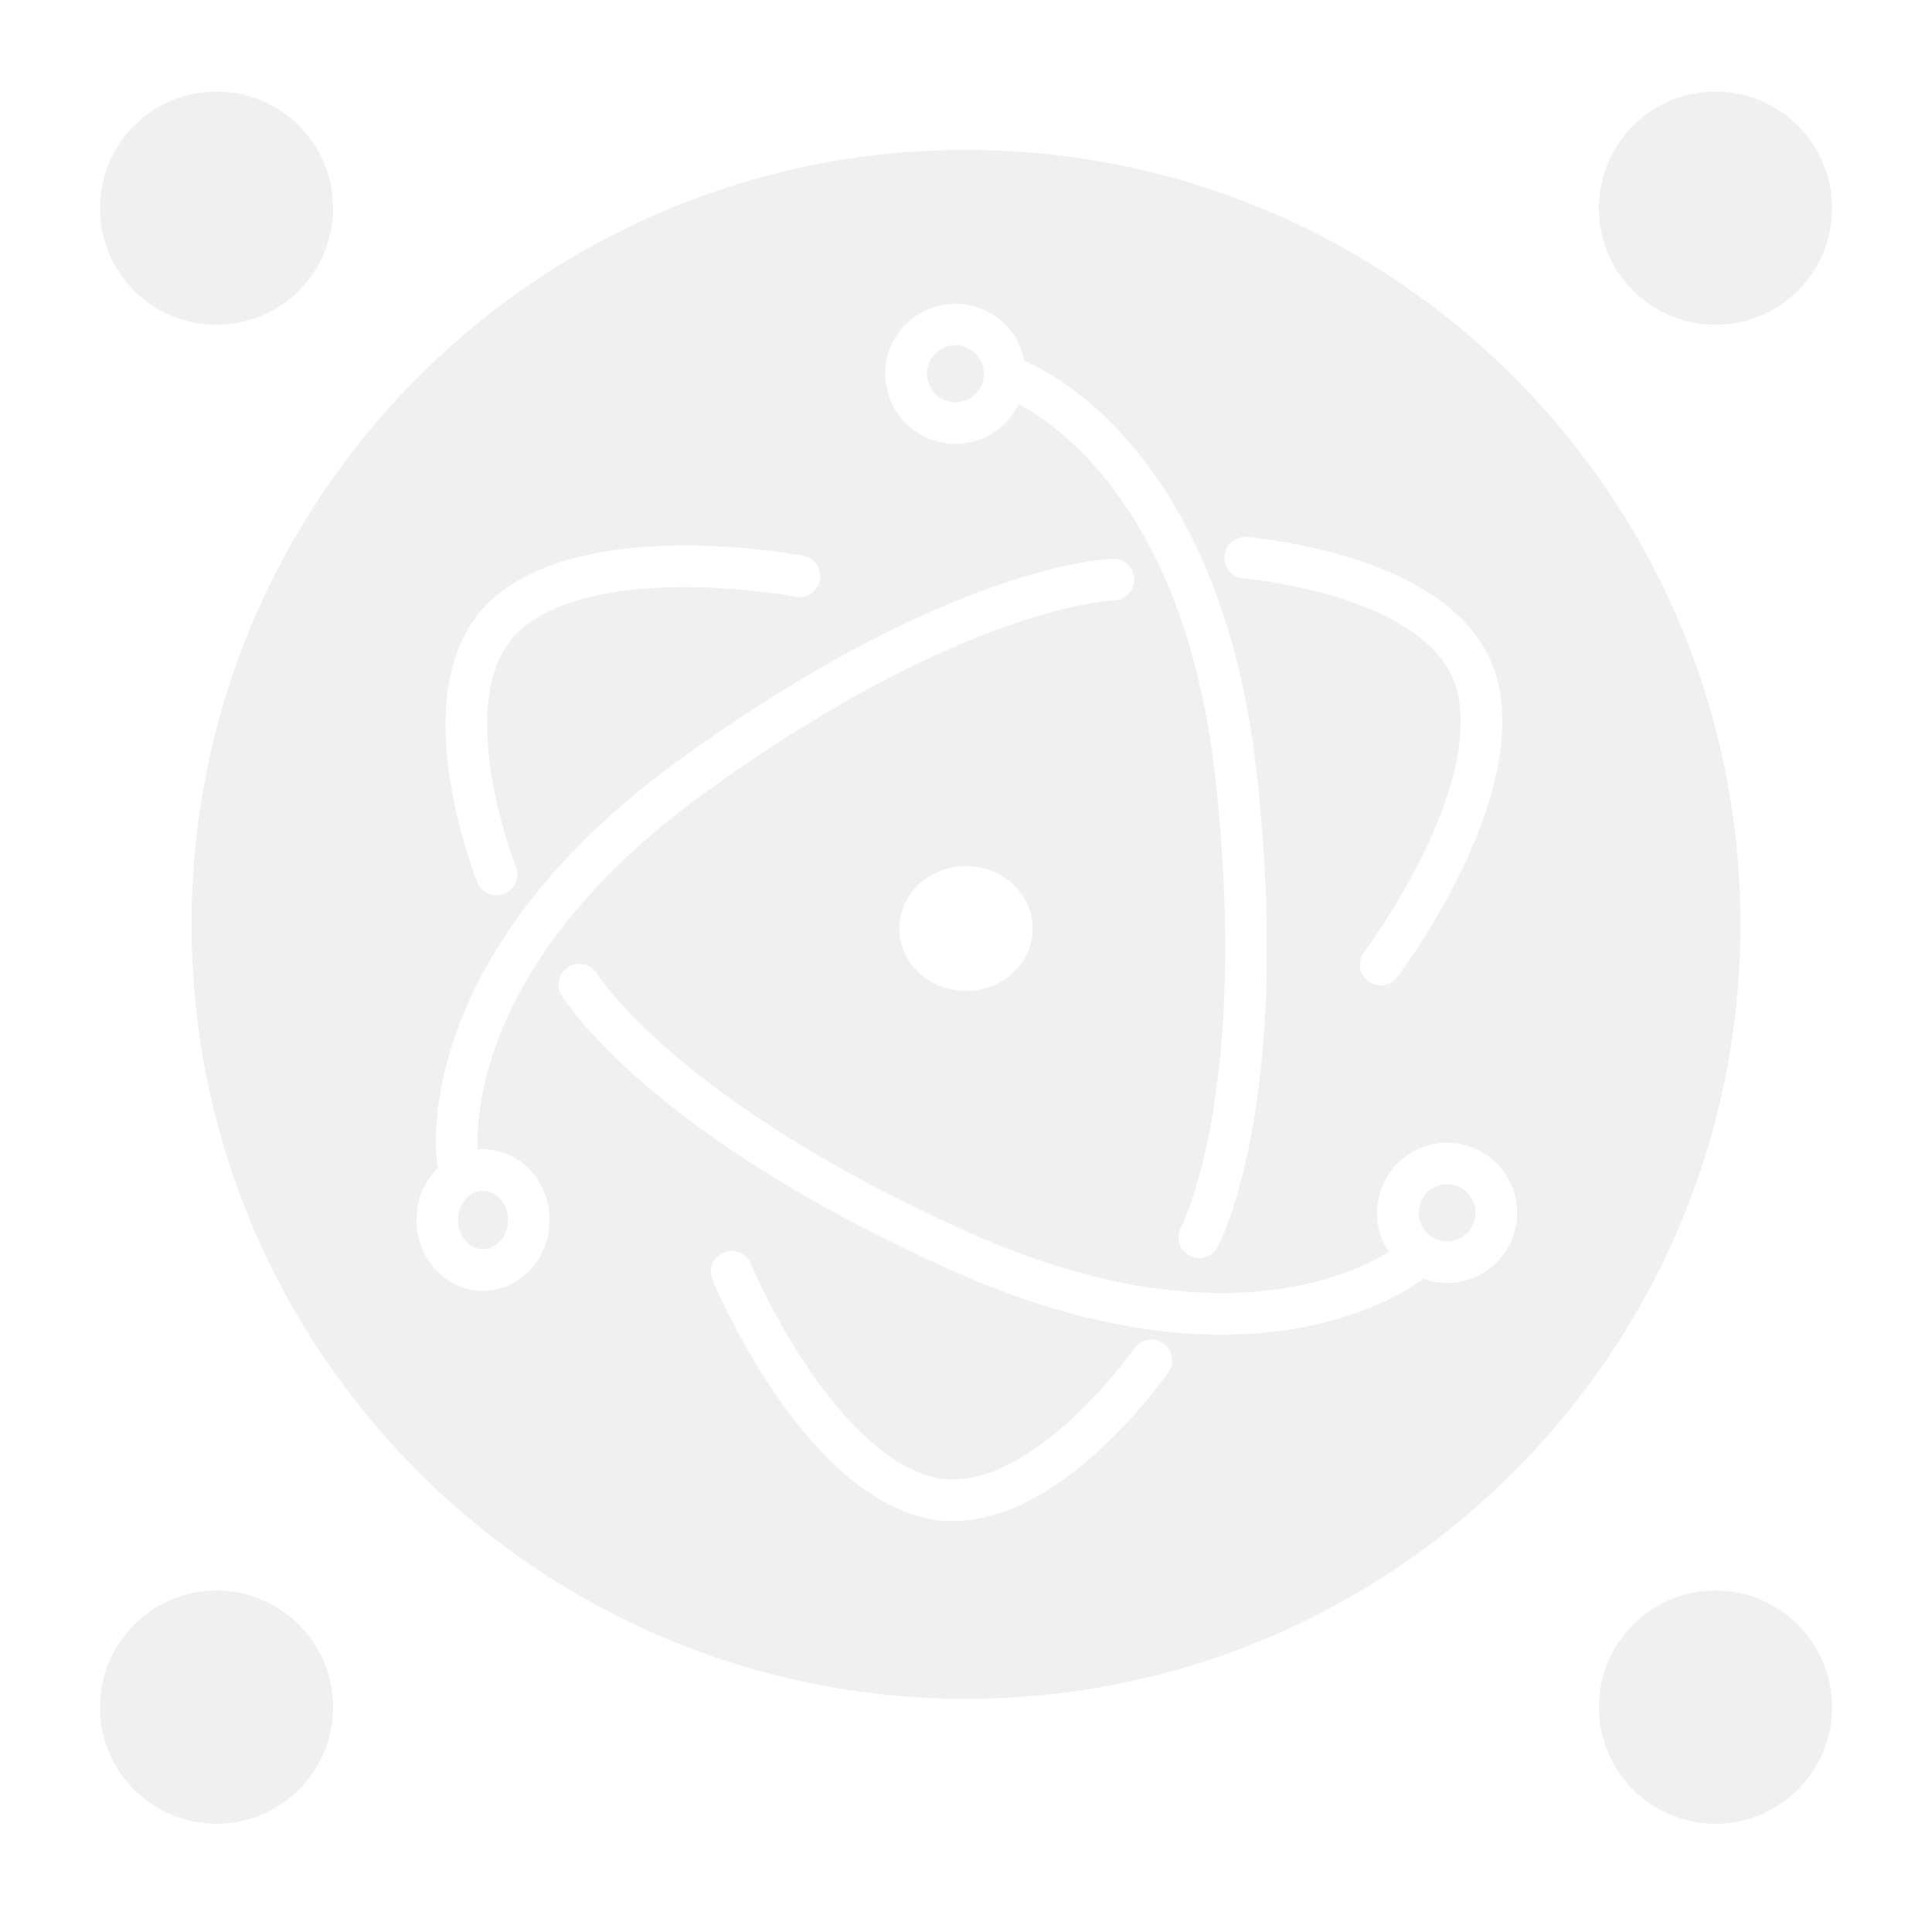
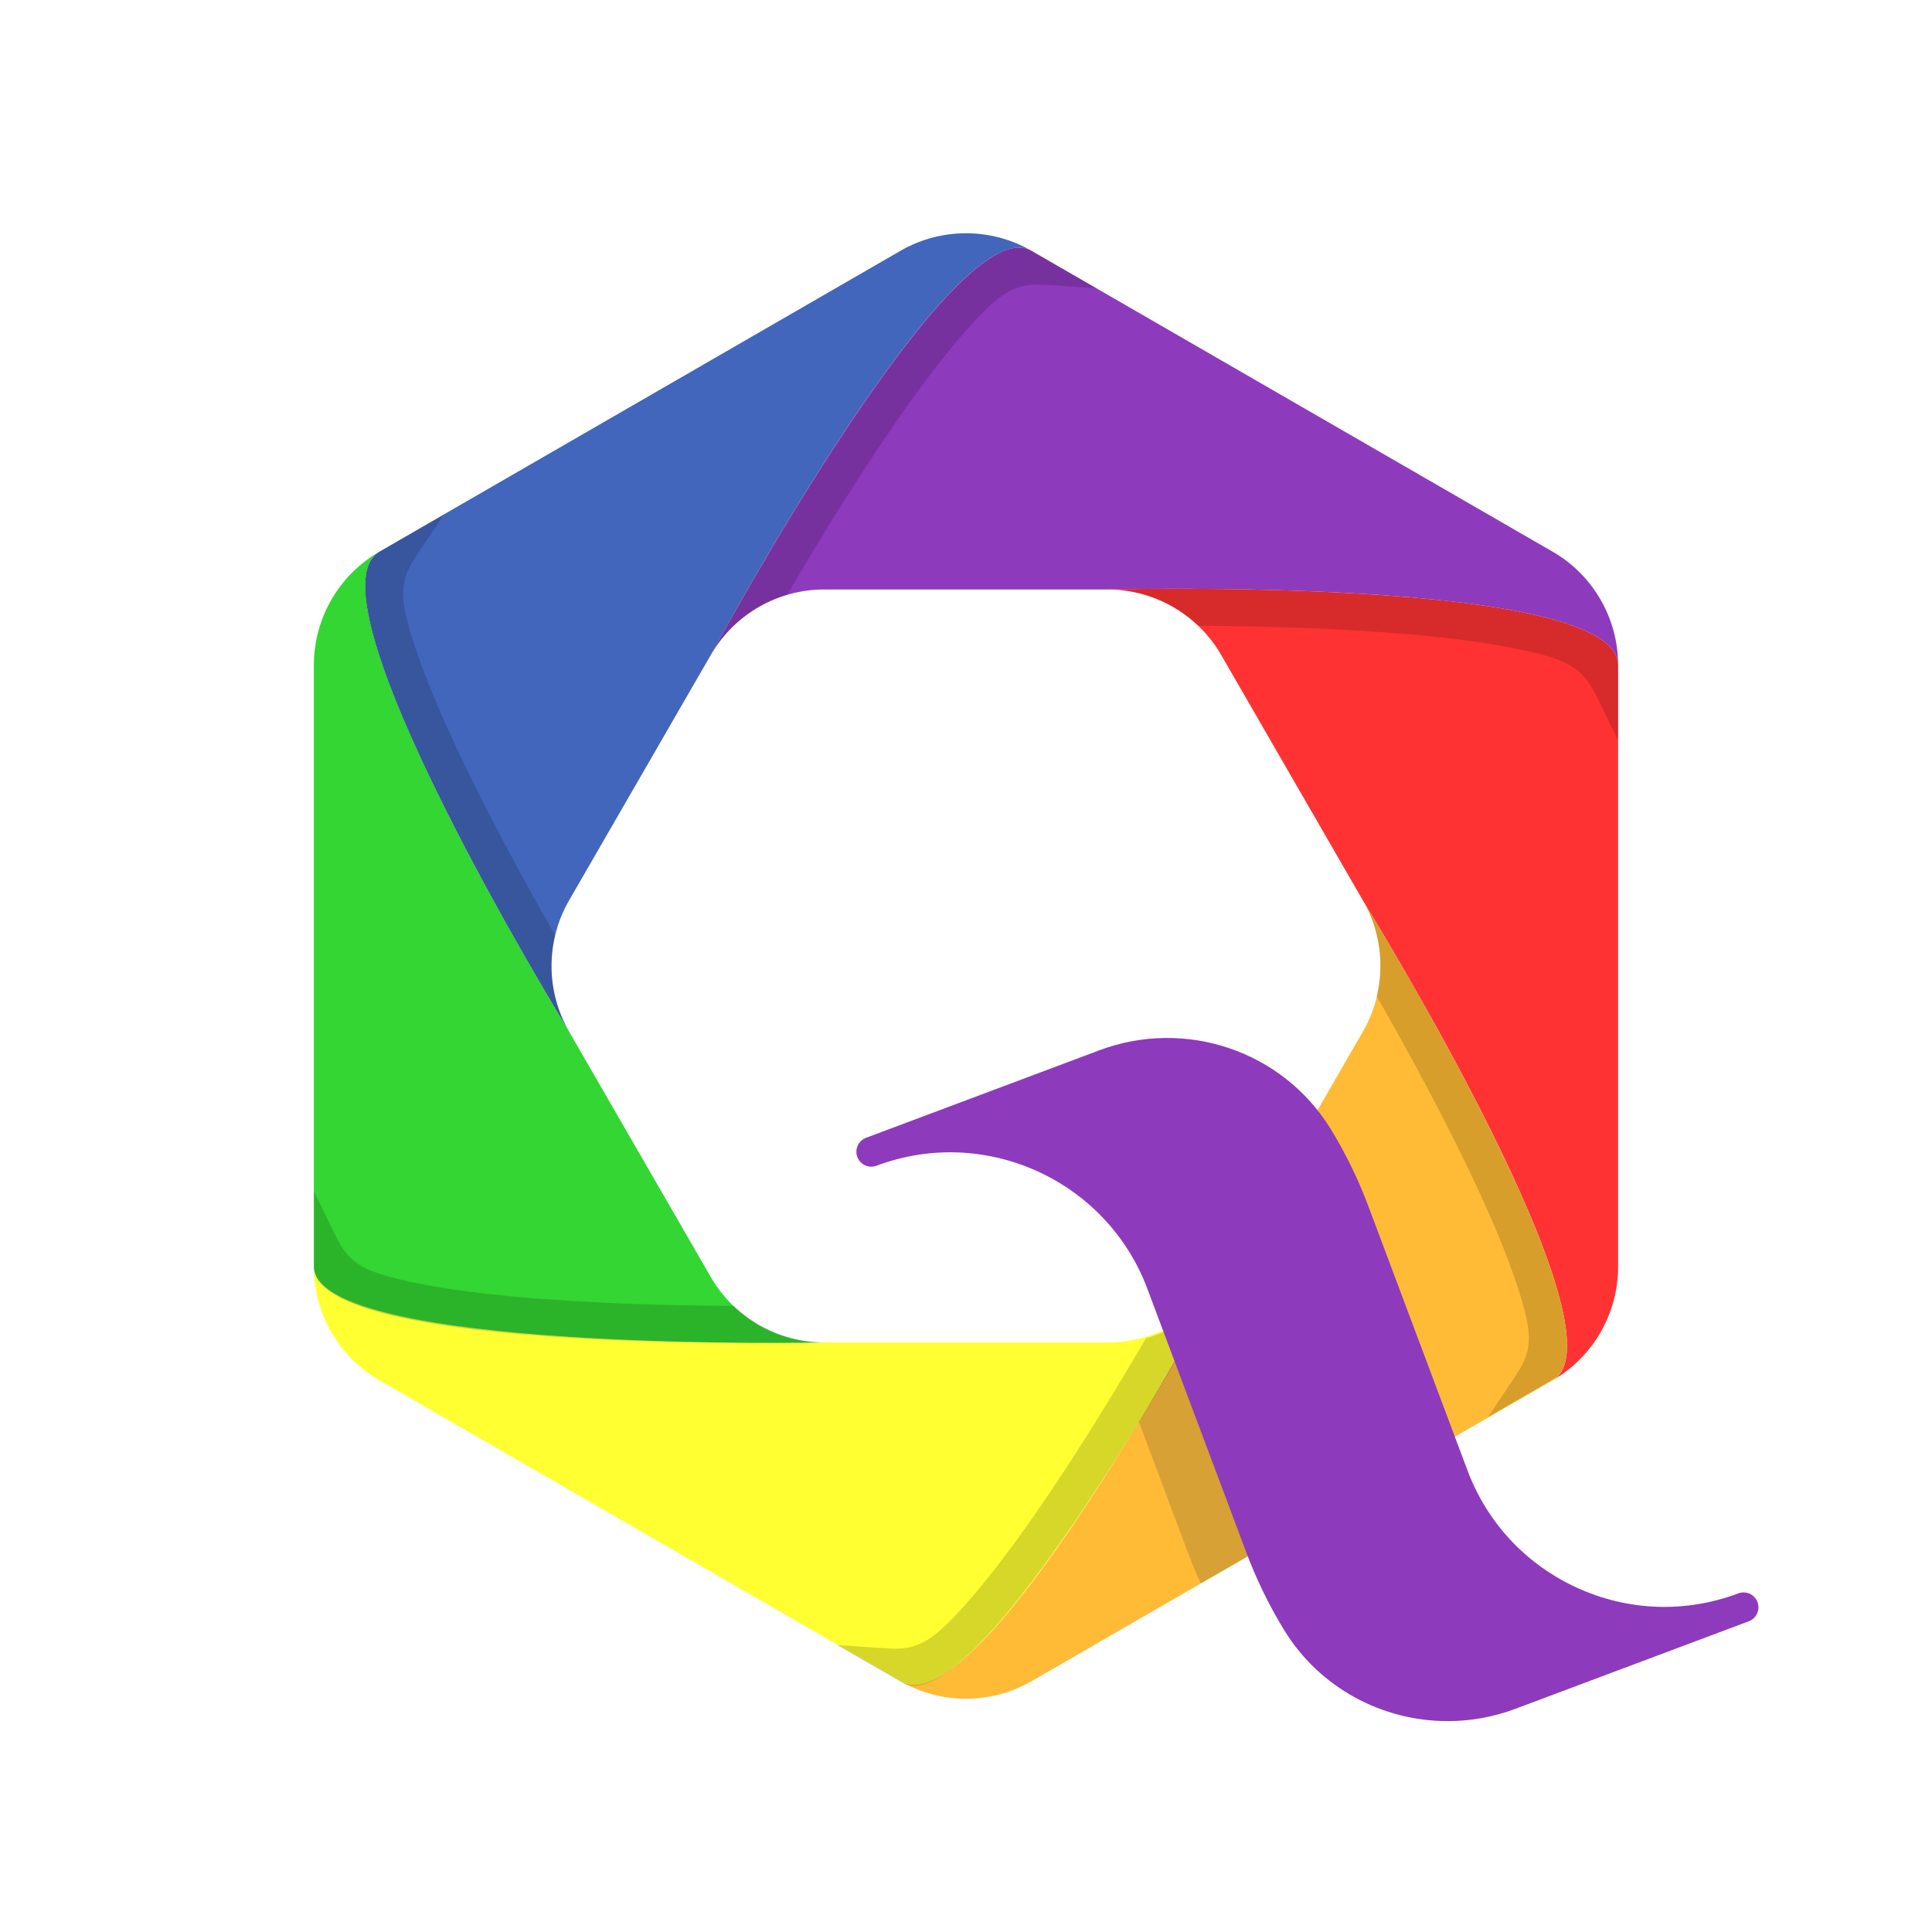
- <svg xmlns="http://www.w3.org/2000/svg" width="232" height="232" viewBox="0 0 232 232" fill="none">
-   <g filter="url(#filter0_b)">
-     <path d="M231.5 1V0.5H231H1H0.5V1V231V231.5H1H231H231.5V231V1ZM40.5 25C40.5 33.008 34.008 39.5 26 39.5C17.992 39.5 11.5 33.008 11.5 25C11.5 16.992 17.992 10.5 26 10.5C34.008 10.5 40.5 16.992 40.5 25ZM220.5 25C220.5 33.008 214.008 39.5 206 39.5C197.992 39.5 191.5 33.008 191.5 25C191.5 16.992 197.992 10.5 206 10.5C214.008 10.5 220.5 16.992 220.5 25ZM40.5 205C40.5 213.008 34.008 219.5 26 219.5C17.992 219.5 11.5 213.008 11.5 205C11.5 196.992 17.992 190.5 26 190.5C34.008 190.5 40.5 196.992 40.5 205ZM220.5 205C220.5 213.008 214.008 219.5 206 219.5C197.992 219.5 191.5 213.008 191.5 205C191.5 196.992 197.992 190.5 206 190.5C214.008 190.5 220.5 196.992 220.5 205ZM209.5 111C209.5 162.639 167.639 204.5 116 204.5C64.361 204.5 22.5 162.639 22.5 111C22.5 59.361 64.361 17.5 116 17.5C167.639 17.5 209.5 59.361 209.5 111Z" fill="white" stroke="white" />
-     <path d="M63.5 146.5C63.5 149.959 60.897 152.5 58 152.5C55.103 152.5 52.5 149.959 52.5 146.5C52.5 143.041 55.103 140.5 58 140.5C60.897 140.5 63.5 143.041 63.5 146.5Z" stroke="white" stroke-width="5" />
-     <path d="M54.986 139.466C54.986 139.466 51.197 116.315 83.187 93.165C115.178 70.014 133.698 69.593 133.698 69.593" stroke="white" stroke-width="5" stroke-linecap="round" />
-     <path d="M178.902 142.686C177.27 139.853 173.652 138.88 170.819 140.512C167.987 142.144 167.014 145.762 168.646 148.595C170.277 151.427 173.896 152.4 176.728 150.768C179.561 149.137 180.534 145.518 178.902 142.686Z" stroke="white" stroke-width="5" />
-     <path d="M169.409 151.555C169.409 151.555 151.24 166.394 115.211 150.232C79.182 134.07 69.572 118.232 69.572 118.232" stroke="white" stroke-width="5" stroke-linecap="round" />
-     <path d="M109.577 41.971C107.966 44.814 108.964 48.426 111.808 50.038C114.651 51.65 118.263 50.651 119.875 47.807C121.487 44.964 120.488 41.352 117.645 39.74C114.801 38.129 111.189 39.127 109.577 41.971Z" stroke="white" stroke-width="5" />
-     <path d="M122.038 45.647C122.038 45.647 144.047 53.767 148.412 93.013C152.778 132.259 144.012 148.579 144.012 148.579" stroke="white" stroke-width="5" stroke-linecap="round" />
-     <path d="M59.633 105C59.633 105 50.437 82.104 61.305 73.362C72.174 64.619 96 69.199 96 69.199" stroke="white" stroke-width="5" stroke-linecap="round" />
-     <path d="M149.532 66.978C149.532 66.978 174.391 68.913 177.477 82.638C180.564 96.363 165.799 115.833 165.799 115.833" stroke="white" stroke-width="5" stroke-linecap="round" />
-     <path d="M138.248 163.363C138.248 163.363 124.023 183.841 110.618 179.573C97.213 175.305 87.866 152.728 87.866 152.728" stroke="white" stroke-width="5" stroke-linecap="round" />
-     <path d="M116 119C120.418 119 124 115.642 124 111.5C124 107.358 120.418 104 116 104C111.582 104 108 107.358 108 111.5C108 115.642 111.582 119 116 119Z" fill="white" />
+ <svg xmlns="http://www.w3.org/2000/svg" viewBox="0 0 1024 1024">
+   <defs>
+     <style>
+       .cls-1 {
+         fill: #fff;
+       }
+ 
+       .cls-2 {
+         mix-blend-mode: multiply;
+       }
+ 
+       .cls-2, .cls-3 {
+         opacity: .2;
+       }
+ 
+       .cls-4 {
+         isolation: isolate;
+       }
+ 
+       .cls-5 {
+         fill: #373538;
+       }
+ 
+       .cls-6 {
+         fill: #ff3233;
+       }
+ 
+       .cls-7 {
+         fill: #8d3abd;
+       }
+ 
+       .cls-8 {
+         fill: #33d632;
+       }
+ 
+       .cls-9 {
+         fill: #ffff32;
+       }
+ 
+       .cls-10 {
+         fill: #ffbb35;
+       }
+ 
+       .cls-11 {
+         fill: #4266bc;
+       }
+     </style>
+   </defs>
+   <g class="cls-4">
+     <g id="Layer_1" data-name="Layer 1">
+       <g>
+         <rect class="cls-1" width="1024" height="1024" />
+         <g>
+           <g>
+             <g>
+               <path class="cls-11" d="m546.75,132.94c-40.61-23.43-162.52,200.37-169.68,213.63-.05.08-.1.18-.15.26-.05.1-.11.21-.18.31-.02.02-.02.03-.02.03l-75.11,130.09c-12.38,21.44-12.41,47.86-.08,69.36-3.75-6.12-141.19-230.69-100.42-254.24l276.15-159.44c21.49-12.41,47.98-12.41,69.49,0Z" />
+               <path class="cls-7" d="m857.64,352.56c0-47.26-270.53-40.13-270.53-40.13h-150.21c-24.61,0-47.32,12.98-59.83,34.15,7.16-13.26,129.08-237.07,169.68-213.63l276.15,159.44c21.49,12.41,34.74,35.36,34.74,60.18Z" />
+               <path class="cls-6" d="m857.63,352.56v318.88c0,24.82-13.24,47.77-34.74,60.18,41.19-23.79-96.67-248.12-100.44-254.22-.05-.08-.08-.13-.08-.13l-75.1-130.09c-3.34-5.81-7.47-11.02-12.2-15.52-12.75-12.18-29.86-19.23-47.98-19.23,0,0,.7-.02,2.02-.05,1.68-.03,4.4-.08,8.01-.15,6.43-.08,15.64-.18,26.83-.18,6.95,0,14.66.03,22.91.13,2.72.03,5.48.08,8.32.11,1.47.03,2.97.05,4.47.08,5.76.11,11.73.24,17.81.42,1.65.05,3.28.1,4.94.15,3,.1,6.03.21,9.1.33h.36c3.05.13,6.12.24,9.2.38,1.74.08,3.51.16,5.27.26,4.66.23,9.36.47,14.06.75,18.77,1.11,37.59,2.67,55.01,4.84,2.27.28,4.5.57,6.7.88,1.48.2,2.95.41,4.39.62,1.45.21,2.89.42,4.32.65,2.12.33,4.22.67,6.29,1.03.7.11,1.39.24,2.07.36,2.04.36,4.04.73,6.02,1.13.67.13,1.32.26,1.97.39,1.94.39,3.85.8,5.71,1.22,3.11.7,6.1,1.44,8.97,2.2,1.71.46,3.38.93,4.99,1.42,1.08.33,2.14.65,3.16.99,1.55.51,3.05,1.03,4.48,1.57.47.18.95.36,1.42.54.93.36,1.84.73,2.72,1.11.88.38,1.74.75,2.58,1.14.41.2.82.39,1.21.59.82.39,1.58.8,2.33,1.21,8.19,4.48,12.9,9.77,12.9,16.01Z" />
+               <path class="cls-10" d="m822.9,731.61l-43.27,24.97-15.12,8.74-18.88,10.9-98.32,56.78-10.88,6.28-47.14,27.23-42.55,24.56c-21.51,12.4-47.99,12.4-69.48,0,23.91,13.83,72.8-52.04,112.03-114.29,2.39-3.79,4.74-7.58,7.05-11.32,2.47-4.02,4.9-7.98,7.26-11.9,23.27-38.56,40.78-71.27,43.35-76.11.05-.09.09-.19.14-.26.12-.23.18-.35.18-.35l17.14-29.67,14.14-24.49,4.75-8.23,39.06-67.69c12.32-21.34,12.42-47.58.3-68.99,7.26,11.77,140.85,230.37,100.24,253.85Z" />
+               <path class="cls-9" d="m646.96,677.44c-7.06,13.31-127.38,238.06-169.7,213.61l-276.15-159.44c-21.51-12.41-34.75-35.36-34.75-60.18.98,45.53,270.54,40.13,270.54,40.13h150.21c24.59,0,47.32-12.98,59.85-34.13Z" />
+               <path class="cls-8" d="m436.9,711.57s-269.57,5.4-270.54-40.13v-318.88c0-24.82,13.24-47.77,34.75-60.18-40.77,23.55,96.67,248.12,100.42,254.24.05.08.08.13.08.13l75.11,130.09c12.41,21.49,35.34,34.74,60.18,34.74Z" />
+             </g>
+             <g class="cls-2">
+               <g>
+                 <path class="cls-5" d="m844.73,336.54c-.75-.41-1.52-.82-2.33-1.21-.39-.2-.8-.39-1.21-.59-.83-.39-1.7-.77-2.58-1.14-.88-.38-1.79-.75-2.72-1.11-.47-.18-.95-.36-1.42-.54-1.44-.54-2.94-1.06-4.48-1.57-1.03-.33-2.09-.67-3.16-.99-1.61-.49-3.28-.96-4.99-1.42-2.87-.77-5.85-1.5-8.97-2.2-1.86-.42-3.77-.83-5.71-1.22-.65-.13-1.3-.26-1.97-.39-1.97-.39-3.98-.75-6.02-1.13-.68-.11-1.37-.24-2.07-.36-2.07-.36-4.17-.7-6.29-1.03-1.44-.23-2.87-.44-4.32-.65-1.43-.21-2.9-.42-4.39-.62-2.2-.31-4.44-.6-6.7-.88-17.42-2.17-36.24-3.73-55.01-4.84-4.7-.28-9.39-.52-14.06-.75-1.76-.1-3.52-.18-5.27-.26-3.08-.13-6.15-.24-9.2-.38h-.36c-3.07-.11-6.1-.23-9.1-.33-1.66-.05-3.29-.1-4.94-.15-6.08-.18-12.05-.31-17.81-.42-1.5-.03-3-.05-4.47-.08-2.84-.03-5.59-.08-8.32-.11-8.25-.1-15.97-.13-22.91-.13-11.19,0-20.4.1-26.83.18-3.6.05-6.31.11-8.01.15-1.32.03-2.02.05-2.02.05,18.12,0,35.22,7.04,47.98,19.23,33.56.2,78.23,1.3,118.56,5.15,31.65,3.03,51.79,6.93,64.5,10.45,11.25,3.13,19.72,6.88,25.51,17.03,3.72,6.51,9.2,18.79,13.99,28.03v-39.76c0-6.25-4.71-11.53-12.9-16.01Z" />
+                 <path class="cls-5" d="m179.26,687.28c.75.41,1.52.82,2.33,1.21.39.2.8.39,1.21.59.83.39,1.7.77,2.58,1.14.88.38,1.79.75,2.72,1.11.47.18.95.36,1.42.54,1.44.54,2.94,1.06,4.48,1.57,1.03.33,2.09.67,3.16.99,1.61.49,3.28.96,4.99,1.42,2.87.77,5.85,1.5,8.97,2.2,1.86.42,3.77.83,5.71,1.22.65.13,1.3.26,1.97.39,1.97.39,3.98.75,6.02,1.13.68.11,1.37.24,2.07.36,2.07.36,4.17.7,6.29,1.03,1.44.23,2.87.44,4.32.65,1.43.21,2.9.42,4.39.62,2.2.31,4.44.6,6.7.88,17.42,2.17,36.24,3.73,55.01,4.84,4.7.28,9.39.52,14.06.75,1.76.1,3.52.18,5.27.26,3.08.13,6.15.24,9.2.38h.36c3.07.11,6.1.23,9.1.33,1.66.05,3.29.1,4.94.15,6.08.18,12.05.31,17.81.42,1.5.03,3,.05,4.47.08,2.84.03,5.59.08,8.32.11,8.25.1,15.97.13,22.91.13,11.19,0,20.4-.1,26.83-.18,3.6-.05,6.31-.11,8.01-.15,1.32-.03,2.02-.05,2.02-.05-18.12,0-35.22-7.04-47.98-19.23-33.56-.2-78.23-1.3-118.56-5.15-31.65-3.03-51.79-6.93-64.5-10.45-11.25-3.13-19.72-6.88-25.51-17.03-3.72-6.51-9.2-18.79-13.99-28.03v39.76c0,6.25,4.71,11.53,12.9,16.01Z" />
+               </g>
+               <g>
+                 <path class="cls-5" d="m830.58,711.85c-.02-.85-.06-1.72-.13-2.62-.03-.44-.06-.89-.1-1.34-.08-.92-.19-1.85-.3-2.8-.12-.95-.25-1.93-.41-2.91-.08-.5-.16-1-.25-1.5-.25-1.51-.55-3.07-.89-4.67-.23-1.05-.47-2.14-.73-3.24-.39-1.64-.81-3.32-1.27-5.03-.78-2.87-1.64-5.82-2.59-8.86-.57-1.82-1.17-3.68-1.8-5.55-.21-.63-.43-1.26-.65-1.9-.65-1.9-1.35-3.82-2.04-5.77-.24-.65-.48-1.31-.73-1.97-.73-1.97-1.49-3.96-2.27-5.96-.52-1.36-1.06-2.7-1.6-4.07-.54-1.35-1.09-2.72-1.66-4.11-.84-2.06-1.7-4.14-2.6-6.24-6.86-16.16-14.94-33.22-23.39-50.02-2.12-4.2-4.26-8.39-6.4-12.54-.8-1.57-1.61-3.14-2.42-4.69-1.43-2.73-2.87-5.44-4.29-8.15l-.18-.31c-1.44-2.71-2.86-5.39-4.28-8.04-.79-1.46-1.57-2.9-2.35-4.35-2.9-5.35-5.78-10.58-8.56-15.62-.72-1.31-1.46-2.62-2.17-3.91-1.39-2.47-2.73-4.88-4.07-7.25-4.05-7.19-7.89-13.88-11.38-19.89-5.61-9.68-10.32-17.6-13.61-23.12-1.85-3.09-3.26-5.4-4.14-6.85-.69-1.13-1.06-1.72-1.06-1.72,9.09,15.68,11.57,34.01,7.42,51.15,16.66,29.13,38.1,68.34,54.99,105.16,13.25,28.91,19.98,48.29,23.3,61.04,2.93,11.31,3.93,20.51-1.94,30.6-3.76,6.48-11.64,17.38-17.24,26.16l34.4-19.94c5.4-3.13,7.61-9.86,7.39-19.19Z" />
+                 <path class="cls-5" d="m193.41,311.97c.02.85.06,1.72.13,2.62.03.44.06.89.1,1.34.08.92.19,1.85.3,2.8.12.95.25,1.93.41,2.91.08.5.16,1,.25,1.5.25,1.51.55,3.07.89,4.67.23,1.05.47,2.14.73,3.24.39,1.64.81,3.32,1.27,5.03.78,2.87,1.64,5.82,2.59,8.86.57,1.82,1.17,3.68,1.8,5.55.21.63.43,1.26.65,1.9.65,1.9,1.35,3.82,2.04,5.77.24.65.48,1.31.73,1.97.73,1.97,1.49,3.96,2.27,5.96.52,1.36,1.06,2.7,1.6,4.07.54,1.35,1.09,2.72,1.66,4.11.84,2.06,1.7,4.14,2.6,6.24,6.86,16.16,14.94,33.22,23.39,50.02,2.12,4.2,4.26,8.39,6.4,12.54.8,1.57,1.61,3.14,2.42,4.69,1.43,2.73,2.87,5.44,4.29,8.15l.18.31c1.44,2.71,2.86,5.39,4.28,8.04.79,1.46,1.57,2.9,2.35,4.35,2.9,5.35,5.78,10.58,8.56,15.62.72,1.31,1.46,2.62,2.17,3.91,1.39,2.47,2.73,4.88,4.07,7.25,4.05,7.19,7.89,13.88,11.38,19.89,5.61,9.68,10.32,17.6,13.61,23.12,1.85,3.09,3.26,5.4,4.14,6.85.69,1.13,1.06,1.72,1.06,1.72-9.09-15.68-11.57-34.01-7.42-51.15-16.66-29.13-38.1-68.34-54.99-105.16-13.25-28.91-19.98-48.29-23.3-61.04-2.93-11.31-3.93-20.51,1.94-30.6,3.76-6.48,11.64-17.38,17.24-26.16l-34.4,19.94c-5.4,3.13-7.61,9.86-7.39,19.19Z" />
+               </g>
+               <g>
+                 <path class="cls-5" d="m498.42,888.6c.73-.45,1.46-.91,2.21-1.42.36-.24.74-.5,1.11-.75.75-.53,1.51-1.09,2.28-1.66.76-.58,1.55-1.18,2.32-1.81.39-.32.78-.64,1.17-.96,1.18-.97,2.38-2.01,3.6-3.1.8-.73,1.62-1.47,2.44-2.24,1.23-1.15,2.47-2.36,3.72-3.62,2.1-2.1,4.22-4.32,6.39-6.67,1.3-1.4,2.6-2.85,3.91-4.33.44-.5.88-1,1.32-1.51,1.32-1.51,2.64-3.07,3.98-4.65.44-.54.9-1.06,1.34-1.62,1.34-1.62,2.69-3.27,4.03-4.94.91-1.13,1.81-2.27,2.72-3.42.9-1.14,1.82-2.3,2.73-3.49,1.37-1.75,2.74-3.54,4.11-5.37,10.57-14.01,21.33-29.53,31.66-45.24,2.58-3.93,5.14-7.88,7.67-11.81.96-1.48,1.91-2.96,2.86-4.43,1.65-2.61,3.28-5.2,4.92-7.78l.18-.31c1.63-2.6,3.24-5.17,4.83-7.72.87-1.42,1.73-2.81,2.59-4.21,3.19-5.18,6.28-10.29,9.26-15.22.78-1.28,1.54-2.58,2.3-3.83,1.44-2.44,2.86-4.81,4.25-7.15,4.2-7.1,8.08-13.77,11.55-19.79,5.58-9.69,10.1-17.73,13.24-23.33,1.76-3.15,3.05-5.53,3.87-7.01.63-1.16.97-1.78.97-1.78-9.05,15.7-23.69,27-40.61,31.97-16.92,28.98-40.18,67.13-63.65,100.15-18.43,25.91-31.86,41.42-41.26,50.67-8.33,8.19-15.81,13.65-27.48,13.6-7.49-.03-20.87-1.41-31.27-1.87l34.45,19.85c5.41,3.12,12.34,1.67,20.32-3.18Z" />
+                 <path class="cls-5" d="m526.16,136.05c-.73.45-1.46.91-2.21,1.42-.36.24-.74.5-1.11.75-.75.53-1.51,1.09-2.28,1.66-.76.58-1.55,1.18-2.32,1.81-.39.32-.78.64-1.17.96-1.18.97-2.38,2.01-3.6,3.1-.8.73-1.62,1.47-2.44,2.24-1.23,1.15-2.47,2.36-3.72,3.62-2.1,2.1-4.22,4.32-6.39,6.67-1.3,1.4-2.6,2.85-3.91,4.33-.44.5-.88,1-1.32,1.51-1.32,1.51-2.64,3.07-3.98,4.65-.44.54-.9,1.06-1.34,1.62-1.34,1.62-2.69,3.27-4.03,4.94-.91,1.13-1.81,2.27-2.72,3.42-.9,1.14-1.82,2.3-2.73,3.49-1.37,1.75-2.74,3.54-4.11,5.37-10.57,14.01-21.33,29.53-31.66,45.24-2.58,3.93-5.14,7.88-7.67,11.81-.96,1.48-1.91,2.96-2.86,4.43-1.65,2.61-3.28,5.2-4.92,7.78l-.18.31c-1.63,2.6-3.24,5.17-4.83,7.72-.87,1.42-1.73,2.81-2.59,4.21-3.19,5.18-6.28,10.29-9.26,15.22-.78,1.28-1.54,2.58-2.3,3.83-1.44,2.44-2.86,4.81-4.25,7.15-4.2,7.1-8.08,13.77-11.55,19.79-5.58,9.69-10.1,17.73-13.24,23.33-1.76,3.15-3.05,5.53-3.87,7.01-.63,1.16-.97,1.78-.97,1.78,9.05-15.7,23.69-27,40.61-31.97,16.92-28.98,40.18-67.13,63.65-100.15,18.43-25.91,31.86-41.42,41.26-50.67,8.33-8.19,15.81-13.65,27.48-13.6,7.49.03,20.87,1.41,31.27,1.87l-34.45-19.85c-5.41-3.12-12.34-1.67-20.32,3.18Z" />
+               </g>
+             </g>
+           </g>
+           <g class="cls-3">
+             <path class="cls-5" d="m745.63,776.21l-98.32,56.78-10.88,6.28c-2.42-5.28-4.67-10.65-6.7-16.07l-26.12-69.64c23.27-38.56,40.78-71.27,43.35-76.11.05-.09.09-.19.14-.26.12-.23.18-.35.18-.35l17.14-29.67,14.14-24.49,4.75-8.23c4.09,8.02,7.74,16.3,10.91,24.74l51.41,137.03Z" />
+           </g>
+           <path class="cls-7" d="m926.9,859.3s-.07.04-.11.05l-123.54,46.34c-11.77,4.42-23.95,6.54-35.95,6.54-34.6,0-67.87-17.56-86.67-48.25l-.44-.72c-7.7-12.69-14.25-26.16-19.48-40.07l-52.57-140.1c-21.6-57.57-86.01-86.83-143.57-65.23-4.09,1.53-8.63-.54-10.16-4.63-1.53-4.07.53-8.63,4.61-10.16l123.66-46.39c45.72-17.16,97.27.39,122.61,41.71l.46.75c7.68,12.63,14.23,26.11,19.46,40.04l52.57,140.12c10.46,27.88,31.16,50.02,58.27,62.34,27.11,12.32,57.37,13.35,85.25,2.91l.05-.02c4.09-1.53,8.63.54,10.16,4.61,1.54,4.09-.53,8.63-4.61,10.16Z" />
+         </g>
+       </g>
+     </g>
  </g>
-   <defs>
-     <filter id="filter0_b" x="-4" y="-4" width="240" height="240" filterUnits="userSpaceOnUse" color-interpolation-filters="sRGB">
-       <feFlood flood-opacity="0" result="BackgroundImageFix" />
-       <feGaussianBlur in="BackgroundImage" stdDeviation="2" />
-       <feComposite in2="SourceAlpha" operator="in" result="effect1_backgroundBlur" />
-       <feBlend mode="normal" in="SourceGraphic" in2="effect1_backgroundBlur" result="shape" />
-     </filter>
-   </defs>
</svg>
